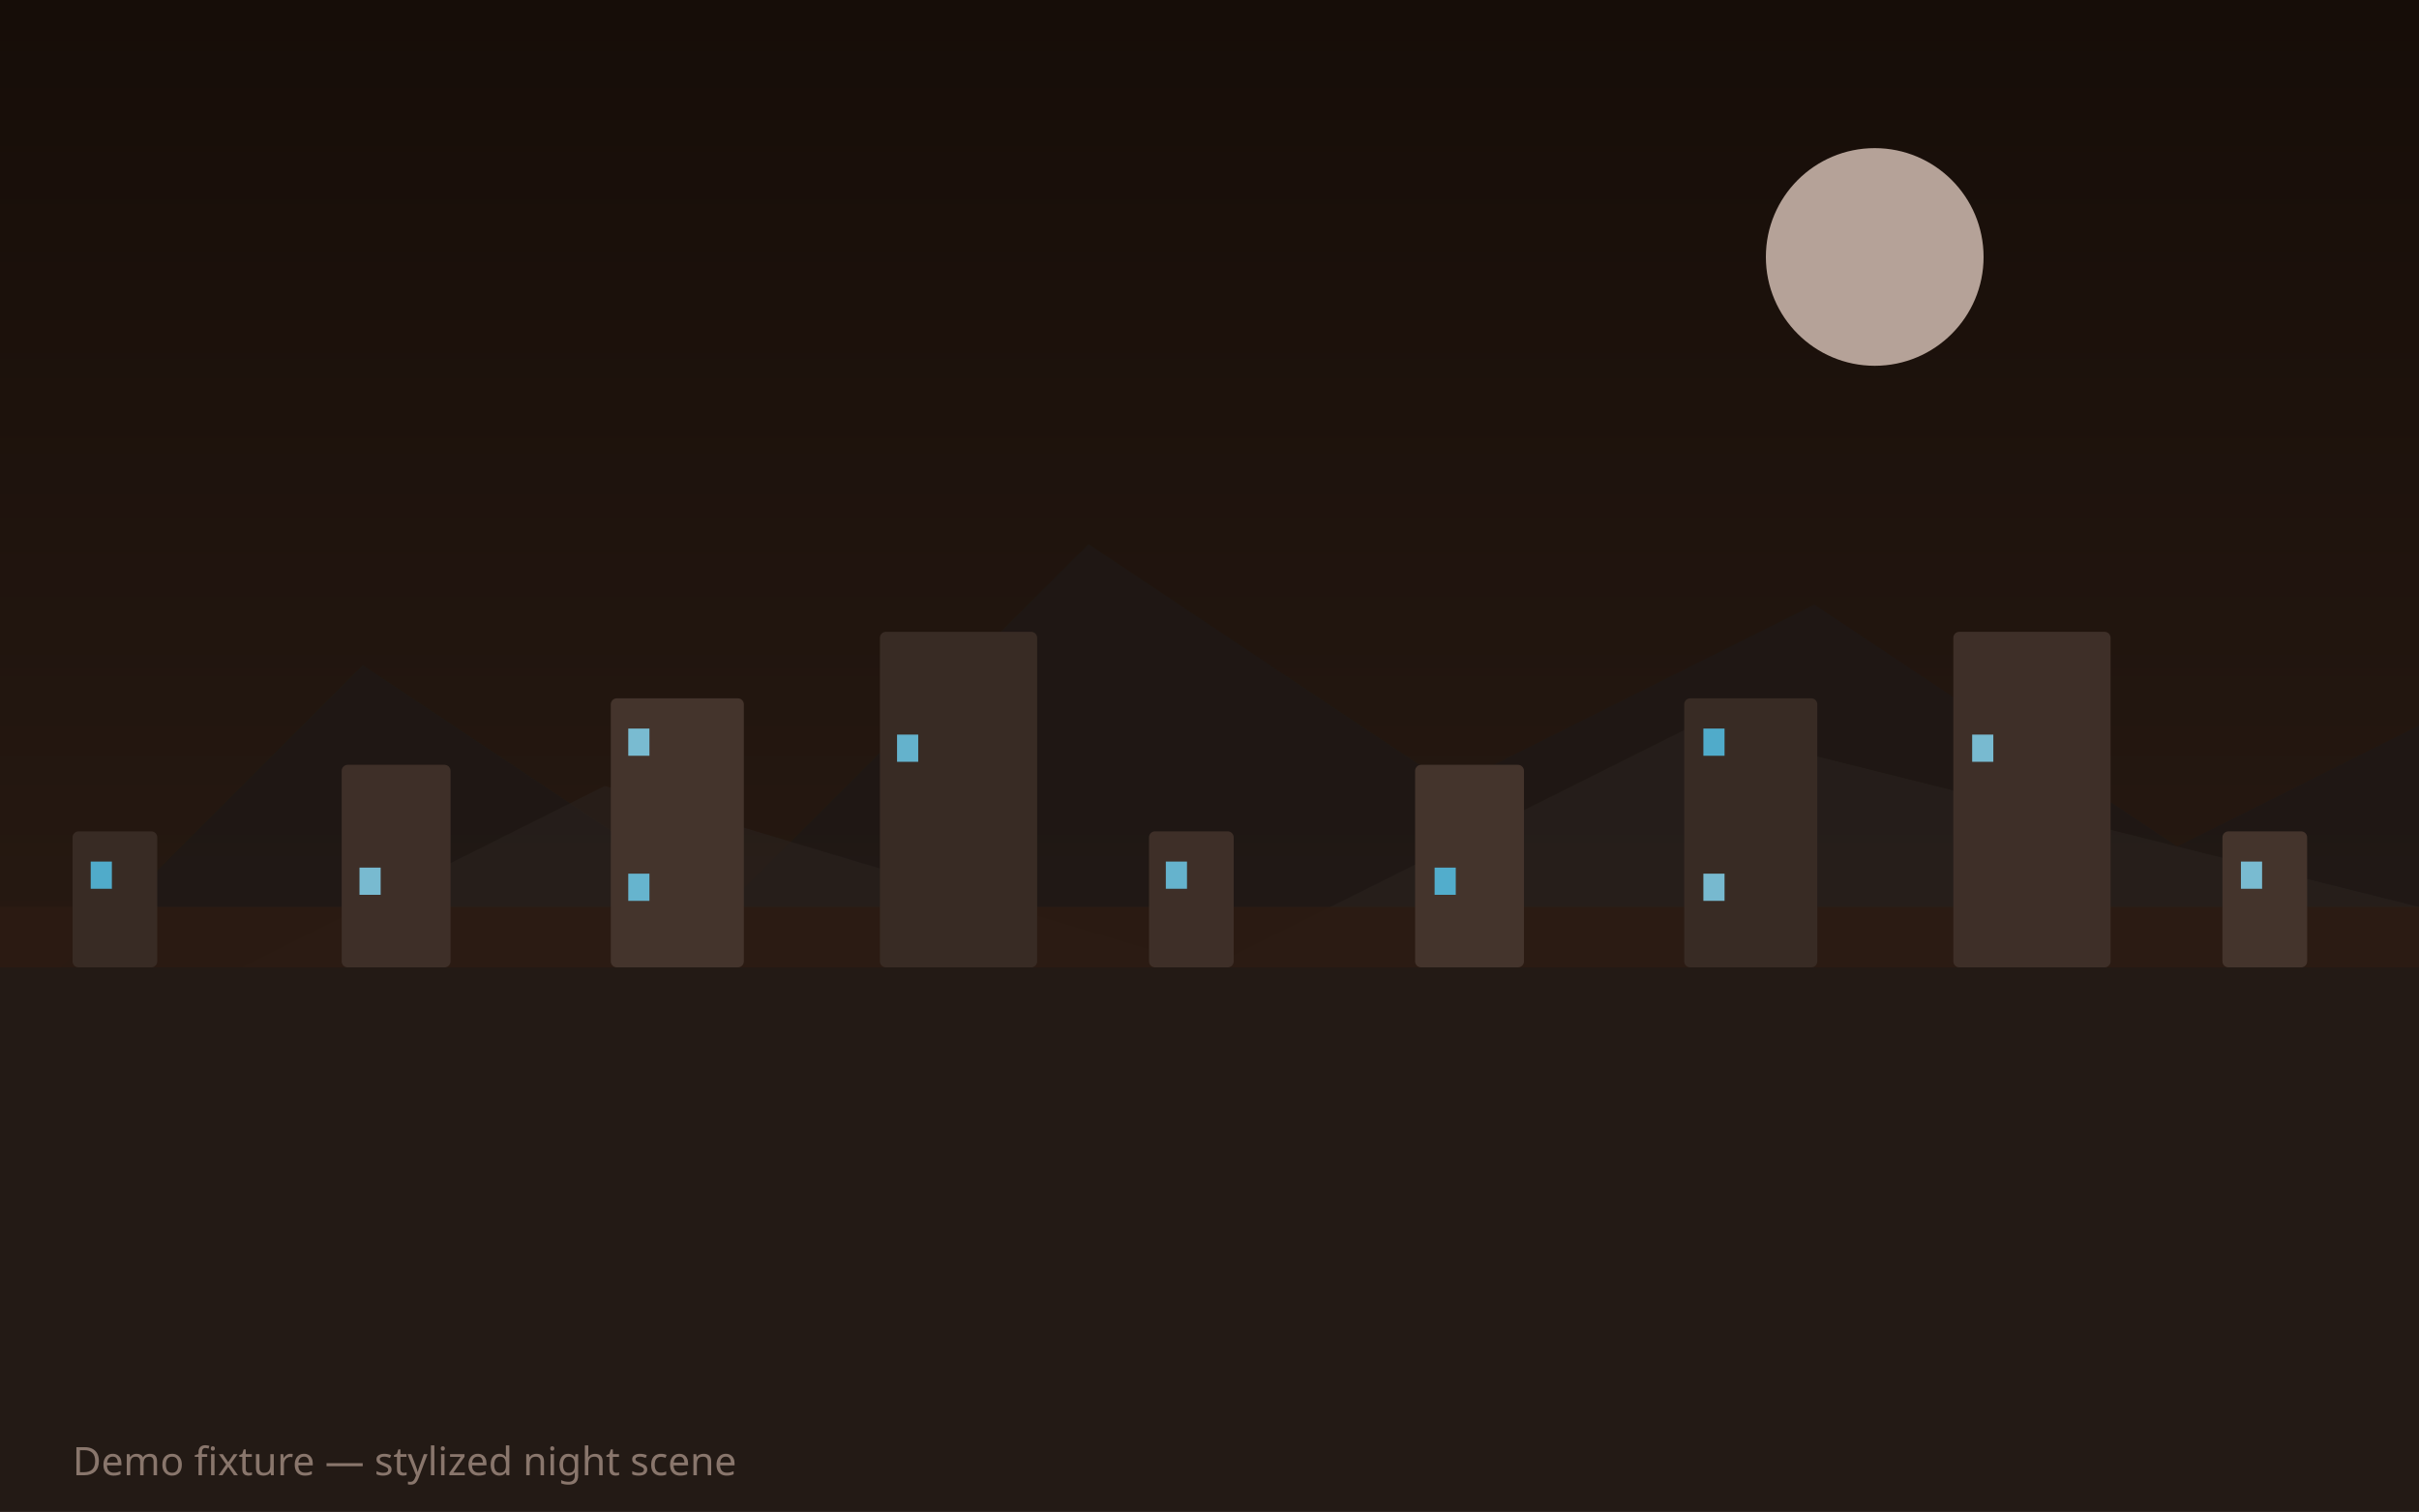
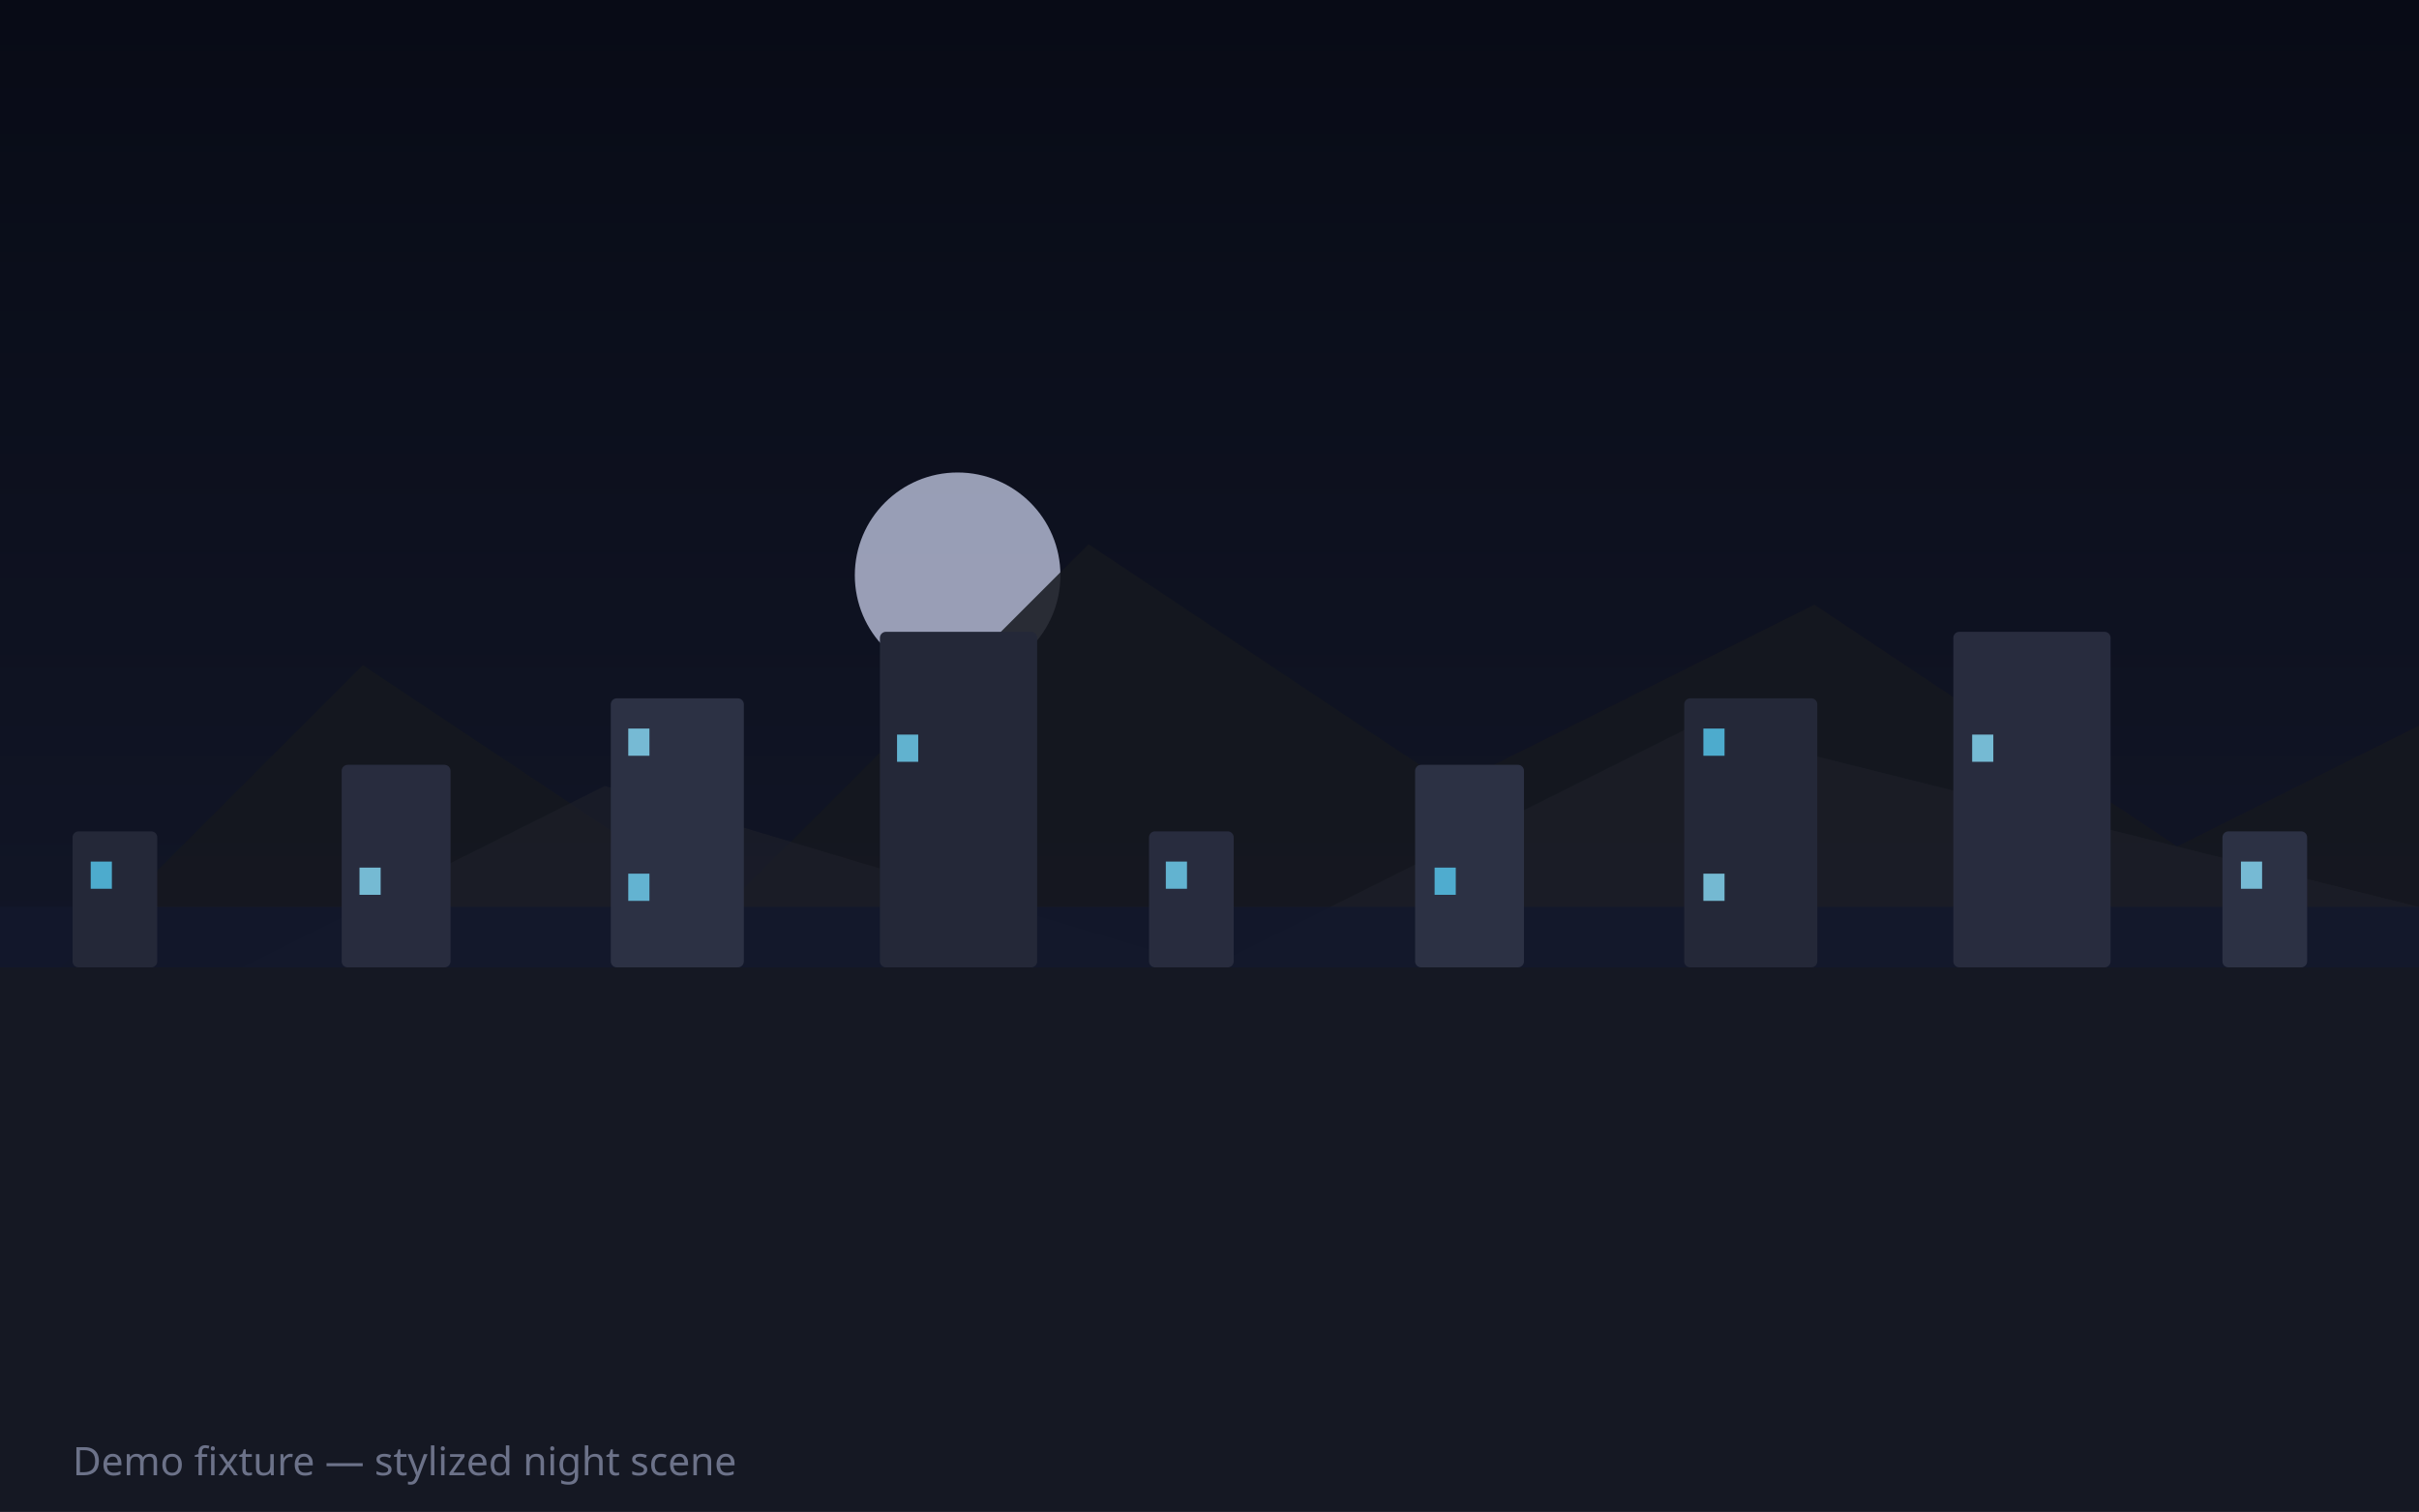
<svg xmlns="http://www.w3.org/2000/svg" width="800" height="500" viewBox="0 0 800 500" role="img" aria-label="Demo night scene">
  <defs>
    <linearGradient id="sky-aad-21" x1="0" y1="0" x2="0" y2="1">
-       <stop offset="0%" stop-color="hsl(20, 45%, 6%)" />
-       <stop offset="100%" stop-color="hsl(20, 35%, 14%)" />
+       <stop offset="0%" stop-color="hsl(228, 45%, 6%)" />
+       <stop offset="100%" stop-color="hsl(228, 35%, 14%)" />
    </linearGradient>
  </defs>
  <rect width="800" height="500" fill="url(#sky-aad-21)" />
-   <circle cx="620" cy="85" r="36" fill="hsl(20, 28%, 78%)" opacity="0.82" />
-   <path d="M0 340 L120 220 L240 300 L360 180 L480 260 L600 200 L720 280 L800 240 L800 500 L0 500 Z" fill="hsl(20, 18%, 10%)" opacity="0.85" />
-   <path d="M0 360 L200 260 L400 320 L560 240 L800 300 L800 500 L0 500 Z" fill="hsl(20, 15%, 14%)" opacity="0.6" />
-   <path d="M0 350 Q200 310 400 340 T800 330 L800 500 L0 500 Z" fill="hsl(20, 40%, 12%)" opacity="0.75" />
-   <rect y="300" width="800" height="120" fill="hsl(20, 40%, 12%)" opacity="0.9" />
-   <ellipse cx="80" cy="360" rx="40" ry="6" fill="hsl(20, 25%, 22%)" opacity="0.35" />
-   <ellipse cx="175" cy="360" rx="40" ry="6" fill="hsl(20, 25%, 22%)" opacity="0.35" />
-   <ellipse cx="270" cy="360" rx="40" ry="6" fill="hsl(20, 25%, 22%)" opacity="0.35" />
-   <ellipse cx="365" cy="360" rx="40" ry="6" fill="hsl(20, 25%, 22%)" opacity="0.35" />
-   <ellipse cx="460" cy="360" rx="40" ry="6" fill="hsl(20, 25%, 22%)" opacity="0.35" />
-   <ellipse cx="555" cy="360" rx="40" ry="6" fill="hsl(20, 25%, 22%)" opacity="0.35" />
-   <ellipse cx="650" cy="360" rx="40" ry="6" fill="hsl(20, 25%, 22%)" opacity="0.35" />
-   <ellipse cx="745" cy="360" rx="40" ry="6" fill="hsl(20, 25%, 22%)" opacity="0.35" />
-   <rect y="320" width="800" height="180" fill="hsl(20, 25%, 11%)" />
-   <rect x="24" y="275" width="28" height="45" fill="hsl(20, 22%, 18%)" rx="2" />
+   <circle cx="316.7" cy="190.3" r="34" fill="hsl(228, 28%, 78%)" opacity="0.82" />
+   <path d="M0 340 L120 220 L240 300 L360 180 L480 260 L600 200 L720 280 L800 240 L800 500 L0 500 Z" fill="hsl(228, 18%, 10%)" opacity="0.85" />
+   <path d="M0 360 L200 260 L400 320 L560 240 L800 300 L800 500 L0 500 Z" fill="hsl(228, 15%, 14%)" opacity="0.6" />
+   <path d="M0 350 Q200 310 400 340 T800 330 L800 500 L0 500 Z" fill="hsl(228, 40%, 12%)" opacity="0.75" />
+   <rect y="300" width="800" height="120" fill="hsl(228, 40%, 12%)" opacity="0.9" />
+   <ellipse cx="80" cy="360" rx="40" ry="6" fill="hsl(228, 25%, 22%)" opacity="0.35" />
+   <ellipse cx="175" cy="360" rx="40" ry="6" fill="hsl(228, 25%, 22%)" opacity="0.35" />
+   <ellipse cx="270" cy="360" rx="40" ry="6" fill="hsl(228, 25%, 22%)" opacity="0.35" />
+   <ellipse cx="365" cy="360" rx="40" ry="6" fill="hsl(228, 25%, 22%)" opacity="0.35" />
+   <ellipse cx="460" cy="360" rx="40" ry="6" fill="hsl(228, 25%, 22%)" opacity="0.35" />
+   <ellipse cx="555" cy="360" rx="40" ry="6" fill="hsl(228, 25%, 22%)" opacity="0.35" />
+   <ellipse cx="650" cy="360" rx="40" ry="6" fill="hsl(228, 25%, 22%)" opacity="0.35" />
+   <ellipse cx="745" cy="360" rx="40" ry="6" fill="hsl(228, 25%, 22%)" opacity="0.35" />
+   <rect y="320" width="800" height="180" fill="hsl(228, 25%, 11%)" />
+   <rect x="24" y="275" width="28" height="45" fill="hsl(228, 22%, 18%)" rx="2" />
  <rect x="30" y="285" width="7" height="9" fill="hsl(195, 75%, 62%)" opacity="0.85" />
-   <rect x="113" y="253" width="36" height="67" fill="hsl(20, 22%, 20%)" rx="2" />
+   <rect x="113" y="253" width="36" height="67" fill="hsl(228, 22%, 20%)" rx="2" />
  <rect x="118.889" y="287" width="7" height="9" fill="hsl(195, 75%, 72%)" opacity="0.85" />
-   <rect x="202" y="231" width="44" height="89" fill="hsl(20, 22%, 22%)" rx="2" />
+   <rect x="202" y="231" width="44" height="89" fill="hsl(228, 22%, 22%)" rx="2" />
  <rect x="207.778" y="241" width="7" height="9" fill="hsl(195, 75%, 72%)" opacity="0.85" />
  <rect x="207.778" y="289" width="7" height="9" fill="hsl(195, 75%, 67%)" opacity="0.85" />
-   <rect x="291" y="209" width="52" height="111" fill="hsl(20, 22%, 18%)" rx="2" />
+   <rect x="291" y="209" width="52" height="111" fill="hsl(228, 22%, 18%)" rx="2" />
  <rect x="296.667" y="243" width="7" height="9" fill="hsl(195, 75%, 67%)" opacity="0.85" />
-   <rect x="380" y="275" width="28" height="45" fill="hsl(20, 22%, 20%)" rx="2" />
+   <rect x="380" y="275" width="28" height="45" fill="hsl(228, 22%, 20%)" rx="2" />
  <rect x="385.556" y="285" width="7" height="9" fill="hsl(195, 75%, 67%)" opacity="0.85" />
-   <rect x="468" y="253" width="36" height="67" fill="hsl(20, 22%, 22%)" rx="2" />
+   <rect x="468" y="253" width="36" height="67" fill="hsl(228, 22%, 22%)" rx="2" />
  <rect x="474.444" y="287" width="7" height="9" fill="hsl(195, 75%, 62%)" opacity="0.85" />
-   <rect x="557" y="231" width="44" height="89" fill="hsl(20, 22%, 18%)" rx="2" />
+   <rect x="557" y="231" width="44" height="89" fill="hsl(228, 22%, 18%)" rx="2" />
  <rect x="563.333" y="241" width="7" height="9" fill="hsl(195, 75%, 62%)" opacity="0.85" />
  <rect x="563.333" y="289" width="7" height="9" fill="hsl(195, 75%, 72%)" opacity="0.85" />
-   <rect x="646" y="209" width="52" height="111" fill="hsl(20, 22%, 20%)" rx="2" />
+   <rect x="646" y="209" width="52" height="111" fill="hsl(228, 22%, 20%)" rx="2" />
  <rect x="652.222" y="243" width="7" height="9" fill="hsl(195, 75%, 72%)" opacity="0.85" />
-   <rect x="735" y="275" width="28" height="45" fill="hsl(20, 22%, 22%)" rx="2" />
+   <rect x="735" y="275" width="28" height="45" fill="hsl(228, 22%, 22%)" rx="2" />
  <rect x="741.111" y="285" width="7" height="9" fill="hsl(195, 75%, 72%)" opacity="0.85" />
-   <text x="24" y="488" fill="hsl(20, 12%, 48%)" font-family="system-ui,sans-serif" font-size="13">Demo fixture — stylized night scene</text>
+   <text x="24" y="488" fill="hsl(228, 12%, 48%)" font-family="system-ui,sans-serif" font-size="13">Demo fixture — stylized night scene</text>
</svg>
